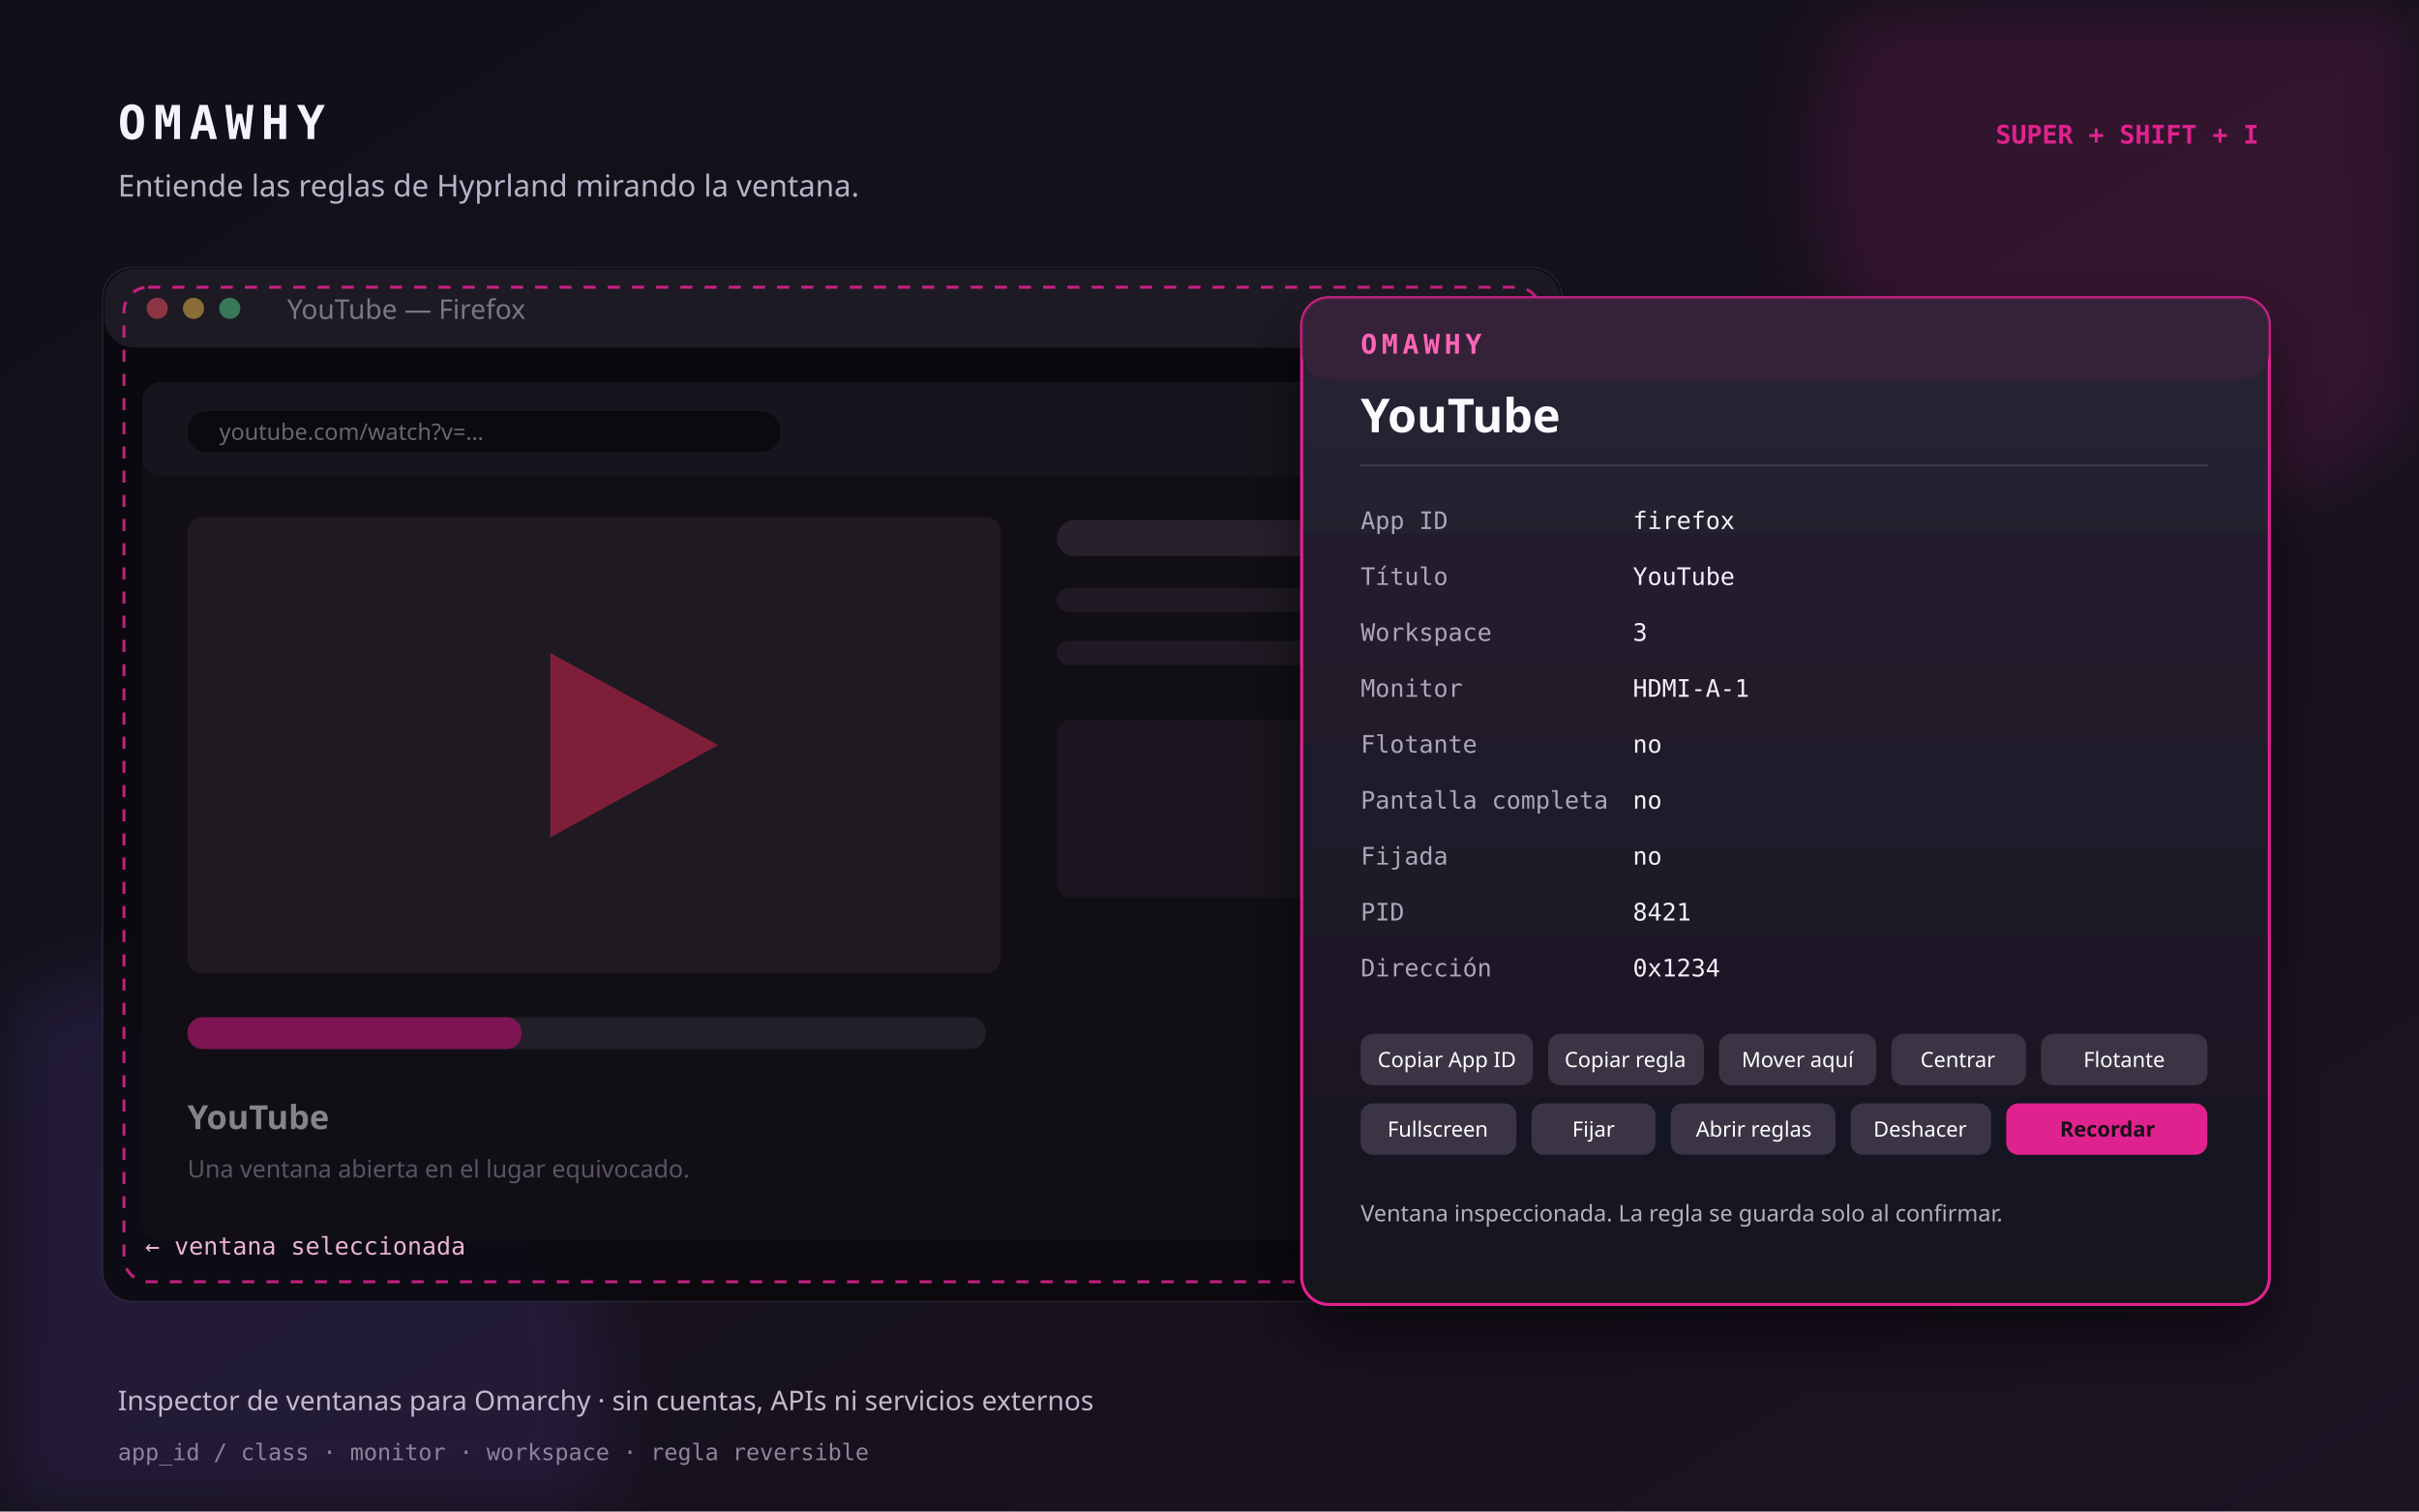
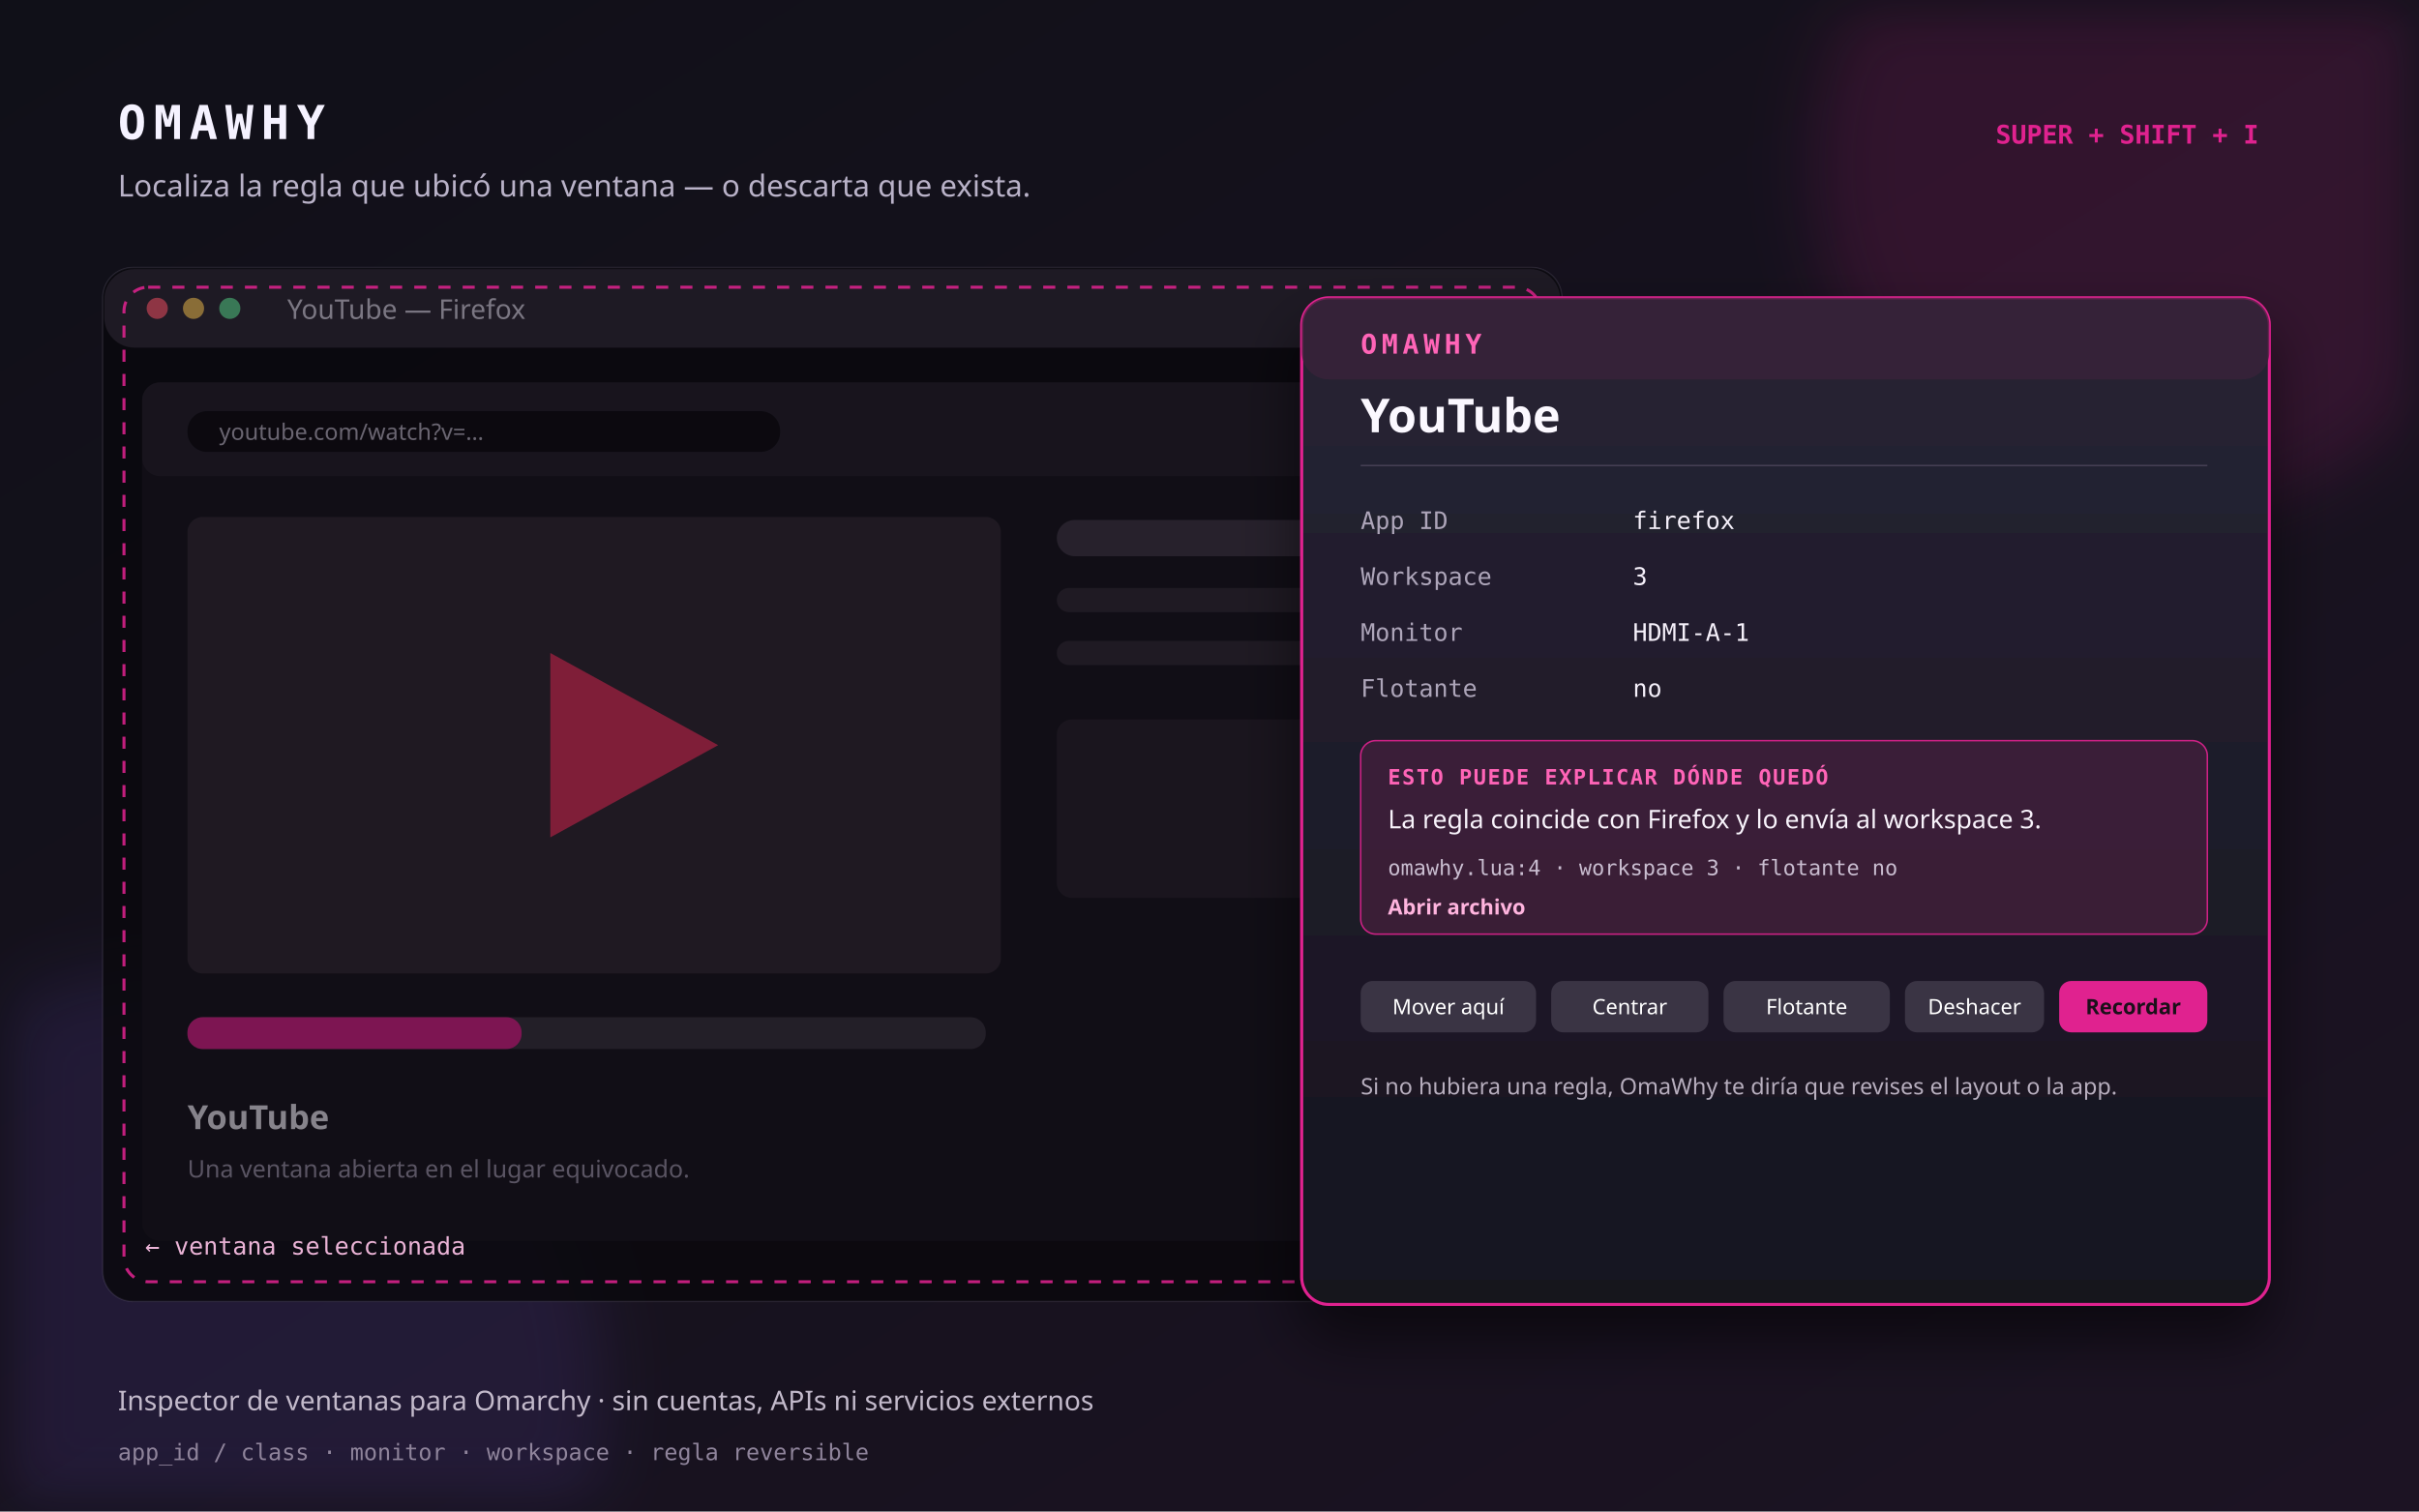
<svg xmlns="http://www.w3.org/2000/svg" width="1600" height="1000" viewBox="0 0 1600 1000" role="img" aria-labelledby="title desc">
  <defs>
    <linearGradient id="desktop" x1="0" y1="0" x2="1" y2="1">
      <stop stop-color="#101018" />
      <stop offset="1" stop-color="#1c1323" />
    </linearGradient>
    <linearGradient id="glass" x1="0" y1="0" x2="0" y2="1">
      <stop stop-color="#272334" />
      <stop offset="1" stop-color="#16141f" />
    </linearGradient>
    <filter id="shadow" x="-20%" y="-20%" width="140%" height="150%">
      <feDropShadow dx="0" dy="22" stdDeviation="20" flood-color="#000" flood-opacity=".55" />
    </filter>
    <filter id="soft">
      <feGaussianBlur stdDeviation="22" />
    </filter>
  </defs>
  <rect width="1600" height="1000" fill="url(#desktop)" />
  <circle cx="1430" cy="110" r="230" fill="#e0228f" opacity=".14" filter="url(#soft)" />
  <circle cx="120" cy="920" r="280" fill="#7f5af0" opacity=".12" filter="url(#soft)" />
  <text x="78" y="92" fill="#f5f2ff" font-family="monospace" font-weight="700" font-size="31" letter-spacing="5">OMAWHY</text>
-   <text x="78" y="130" fill="#b9b2c8" font-family="sans-serif" font-size="20">Entiende las reglas de Hyprland mirando la ventana.</text>
+   <text x="78" y="130" fill="#b9b2c8" font-family="sans-serif" font-size="20">Localiza la regla que ubicó una ventana — o descarta que exista.</text>
  <text x="1320" y="95" fill="#e0228f" font-family="monospace" font-size="17" font-weight="700">SUPER + SHIFT + I</text>
  <rect x="68" y="177" width="965" height="684" rx="20" fill="#0a0a10" opacity=".76" stroke="#756e87" stroke-opacity=".35" />
  <rect x="69" y="178" width="963" height="52" rx="20" fill="#312b3b" opacity=".95" />
  <circle cx="104" cy="204" r="7" fill="#ff5d75" />
  <circle cx="128" cy="204" r="7" fill="#f6c45d" />
  <circle cx="152" cy="204" r="7" fill="#62d995" />
  <text x="190" y="211" fill="#dcd7e8" font-family="sans-serif" font-size="18">YouTube — Firefox</text>
  <rect x="94" y="253" width="910" height="568" rx="12" fill="#18151f" />
  <rect x="94" y="253" width="910" height="62" rx="12" fill="#25202d" />
  <rect x="124" y="272" width="392" height="27" rx="13" fill="#0e0c13" />
  <text x="145" y="291" fill="#bdb6c8" font-family="sans-serif" font-size="15">youtube.com/watch?v=…</text>
  <rect x="124" y="342" width="538" height="302" rx="10" fill="#312835" />
  <polygon points="364,432 364,554 475,493" fill="#ff3366" opacity=".86" />
  <rect x="124" y="673" width="528" height="21" rx="10" fill="#3a3341" />
  <rect x="124" y="673" width="221" height="21" rx="10" fill="#e0228f" />
  <rect x="699" y="344" width="253" height="24" rx="12" fill="#403748" />
  <rect x="699" y="389" width="225" height="16" rx="8" fill="#312a38" />
  <rect x="699" y="424" width="235" height="16" rx="8" fill="#312a38" />
  <rect x="699" y="476" width="204" height="118" rx="10" fill="#28222f" />
  <text x="124" y="747" fill="#f1ecf8" font-family="sans-serif" font-size="22" font-weight="700">YouTube</text>
  <text x="124" y="779" fill="#9e96ad" font-family="sans-serif" font-size="16">Una ventana abierta en el lugar equivocado.</text>
  <rect x="68" y="177" width="965" height="684" rx="20" fill="#08070b" opacity=".46" />
  <rect x="82" y="190" width="937" height="658" rx="16" fill="none" stroke="#e0228f" stroke-width="2" stroke-dasharray="8 8" opacity=".86" />
  <path d="M 1000 514 C 1090 514, 1118 483, 1175 463" fill="none" stroke="#e0228f" stroke-width="3" stroke-dasharray="7 8" />
  <circle cx="1000" cy="514" r="8" fill="#e0228f" />
  <text x="96" y="830" fill="#eab3d6" font-family="monospace" font-size="16">← ventana seleccionada</text>
  <g filter="url(#shadow)">
    <rect x="861" y="197" width="640" height="666" rx="18" fill="url(#glass)" stroke="#e0228f" stroke-width="2" />
    <rect x="861" y="197" width="640" height="54" rx="18" fill="#3b2439" opacity=".7" />
  </g>
  <text x="900" y="234" fill="#ff64b7" font-family="monospace" font-size="18" font-weight="700" letter-spacing="3">OMAWHY</text>
  <text x="900" y="286" fill="#fbf8ff" font-family="sans-serif" font-size="31" font-weight="700">YouTube</text>
  <line x1="900" x2="1460" y1="308" y2="308" stroke="#84778f" stroke-opacity=".35" />
  <g font-family="monospace" font-size="16">
    <g fill="#ada5b9">
      <text x="900" y="350">App ID</text>
-       <text x="900" y="387">Título</text>
-       <text x="900" y="424">Workspace</text>
-       <text x="900" y="461">Monitor</text>
-       <text x="900" y="498">Flotante</text>
-       <text x="900" y="535">Pantalla completa</text>
-       <text x="900" y="572">Fijada</text>
-       <text x="900" y="609">PID</text>
-       <text x="900" y="646">Dirección</text>
+       <text x="900" y="387">Workspace</text>
+       <text x="900" y="424">Monitor</text>
+       <text x="900" y="461">Flotante</text>
    </g>
    <g fill="#f5f0fa">
      <text x="1080" y="350">firefox</text>
-       <text x="1080" y="387">YouTube</text>
-       <text x="1080" y="424">3</text>
-       <text x="1080" y="461">HDMI-A-1</text>
-       <text x="1080" y="498">no</text>
-       <text x="1080" y="535">no</text>
-       <text x="1080" y="572">no</text>
-       <text x="1080" y="609">8421</text>
-       <text x="1080" y="646">0x1234</text>
+       <text x="1080" y="387">3</text>
+       <text x="1080" y="424">HDMI-A-1</text>
+       <text x="1080" y="461">no</text>
    </g>
  </g>
+   <rect x="900" y="490" width="560" height="128" rx="10" fill="#4a1f40" fill-opacity=".65" stroke="#e0228f" stroke-opacity=".9" />
+   <text x="918" y="519" fill="#ff64b7" font-family="monospace" font-size="14" font-weight="700" letter-spacing="1">ESTO PUEDE EXPLICAR DÓNDE QUEDÓ</text>
+   <text x="918" y="548" fill="#f8f3fb" font-family="sans-serif" font-size="17">La regla coincide con Firefox y lo envía al workspace 3.</text>
+   <text x="918" y="579" fill="#c9bdd0" font-family="monospace" font-size="14">omawhy.lua:4 · workspace 3 · flotante no</text>
+   <text x="918" y="605" fill="#ffb4de" font-family="sans-serif" font-size="14" font-weight="700">Abrir archivo</text>
  <g font-family="sans-serif" font-size="14" text-anchor="middle">
-     <rect x="900" y="684" width="114" height="34" rx="8" fill="#3a3444" />
-     <text x="957" y="706" fill="#fff">Copiar App ID</text>
-     <rect x="1024" y="684" width="103" height="34" rx="8" fill="#3a3444" />
-     <text x="1075" y="706" fill="#fff">Copiar regla</text>
-     <rect x="1137" y="684" width="104" height="34" rx="8" fill="#3a3444" />
-     <text x="1189" y="706" fill="#fff">Mover aquí</text>
-     <rect x="1251" y="684" width="89" height="34" rx="8" fill="#3a3444" />
-     <text x="1295" y="706" fill="#fff">Centrar</text>
-     <rect x="1350" y="684" width="110" height="34" rx="8" fill="#3a3444" />
-     <text x="1405" y="706" fill="#fff">Flotante</text>
-     <rect x="900" y="730" width="103" height="34" rx="8" fill="#3a3444" />
-     <text x="951" y="752" fill="#fff">Fullscreen</text>
-     <rect x="1013" y="730" width="82" height="34" rx="8" fill="#3a3444" />
-     <text x="1054" y="752" fill="#fff">Fijar</text>
-     <rect x="1105" y="730" width="109" height="34" rx="8" fill="#3a3444" />
-     <text x="1160" y="752" fill="#fff">Abrir reglas</text>
-     <rect x="1224" y="730" width="93" height="34" rx="8" fill="#3a3444" />
-     <text x="1270" y="752" fill="#fff">Deshacer</text>
-     <rect x="1327" y="730" width="133" height="34" rx="8" fill="#e0228f" />
-     <text x="1394" y="752" fill="#1b1019" font-weight="700">Recordar</text>
+     <rect x="900" y="649" width="116" height="34" rx="8" fill="#3a3444" />
+     <text x="958" y="671" fill="#fff">Mover aquí</text>
+     <rect x="1026" y="649" width="104" height="34" rx="8" fill="#3a3444" />
+     <text x="1078" y="671" fill="#fff">Centrar</text>
+     <rect x="1140" y="649" width="110" height="34" rx="8" fill="#3a3444" />
+     <text x="1195" y="671" fill="#fff">Flotante</text>
+     <rect x="1260" y="649" width="92" height="34" rx="8" fill="#3a3444" />
+     <text x="1306" y="671" fill="#fff">Deshacer</text>
+     <rect x="1362" y="649" width="98" height="34" rx="8" fill="#e0228f" />
+     <text x="1411" y="671" fill="#1b1019" font-weight="700">Recordar</text>
  </g>
-   <text x="900" y="808" fill="#b7aebe" font-family="sans-serif" font-size="15">Ventana inspeccionada. La regla se guarda solo al confirmar.</text>
+   <text x="900" y="724" fill="#b7aebe" font-family="sans-serif" font-size="15">Si no hubiera una regla, OmaWhy te diría que revises el layout o la app.</text>
  <text x="78" y="933" fill="#c3bacb" font-family="sans-serif" font-size="18">Inspector de ventanas para Omarchy · sin cuentas, APIs ni servicios externos</text>
  <text x="78" y="966" fill="#8f849b" font-family="monospace" font-size="15">app_id / class · monitor · workspace · regla reversible</text>
</svg>
